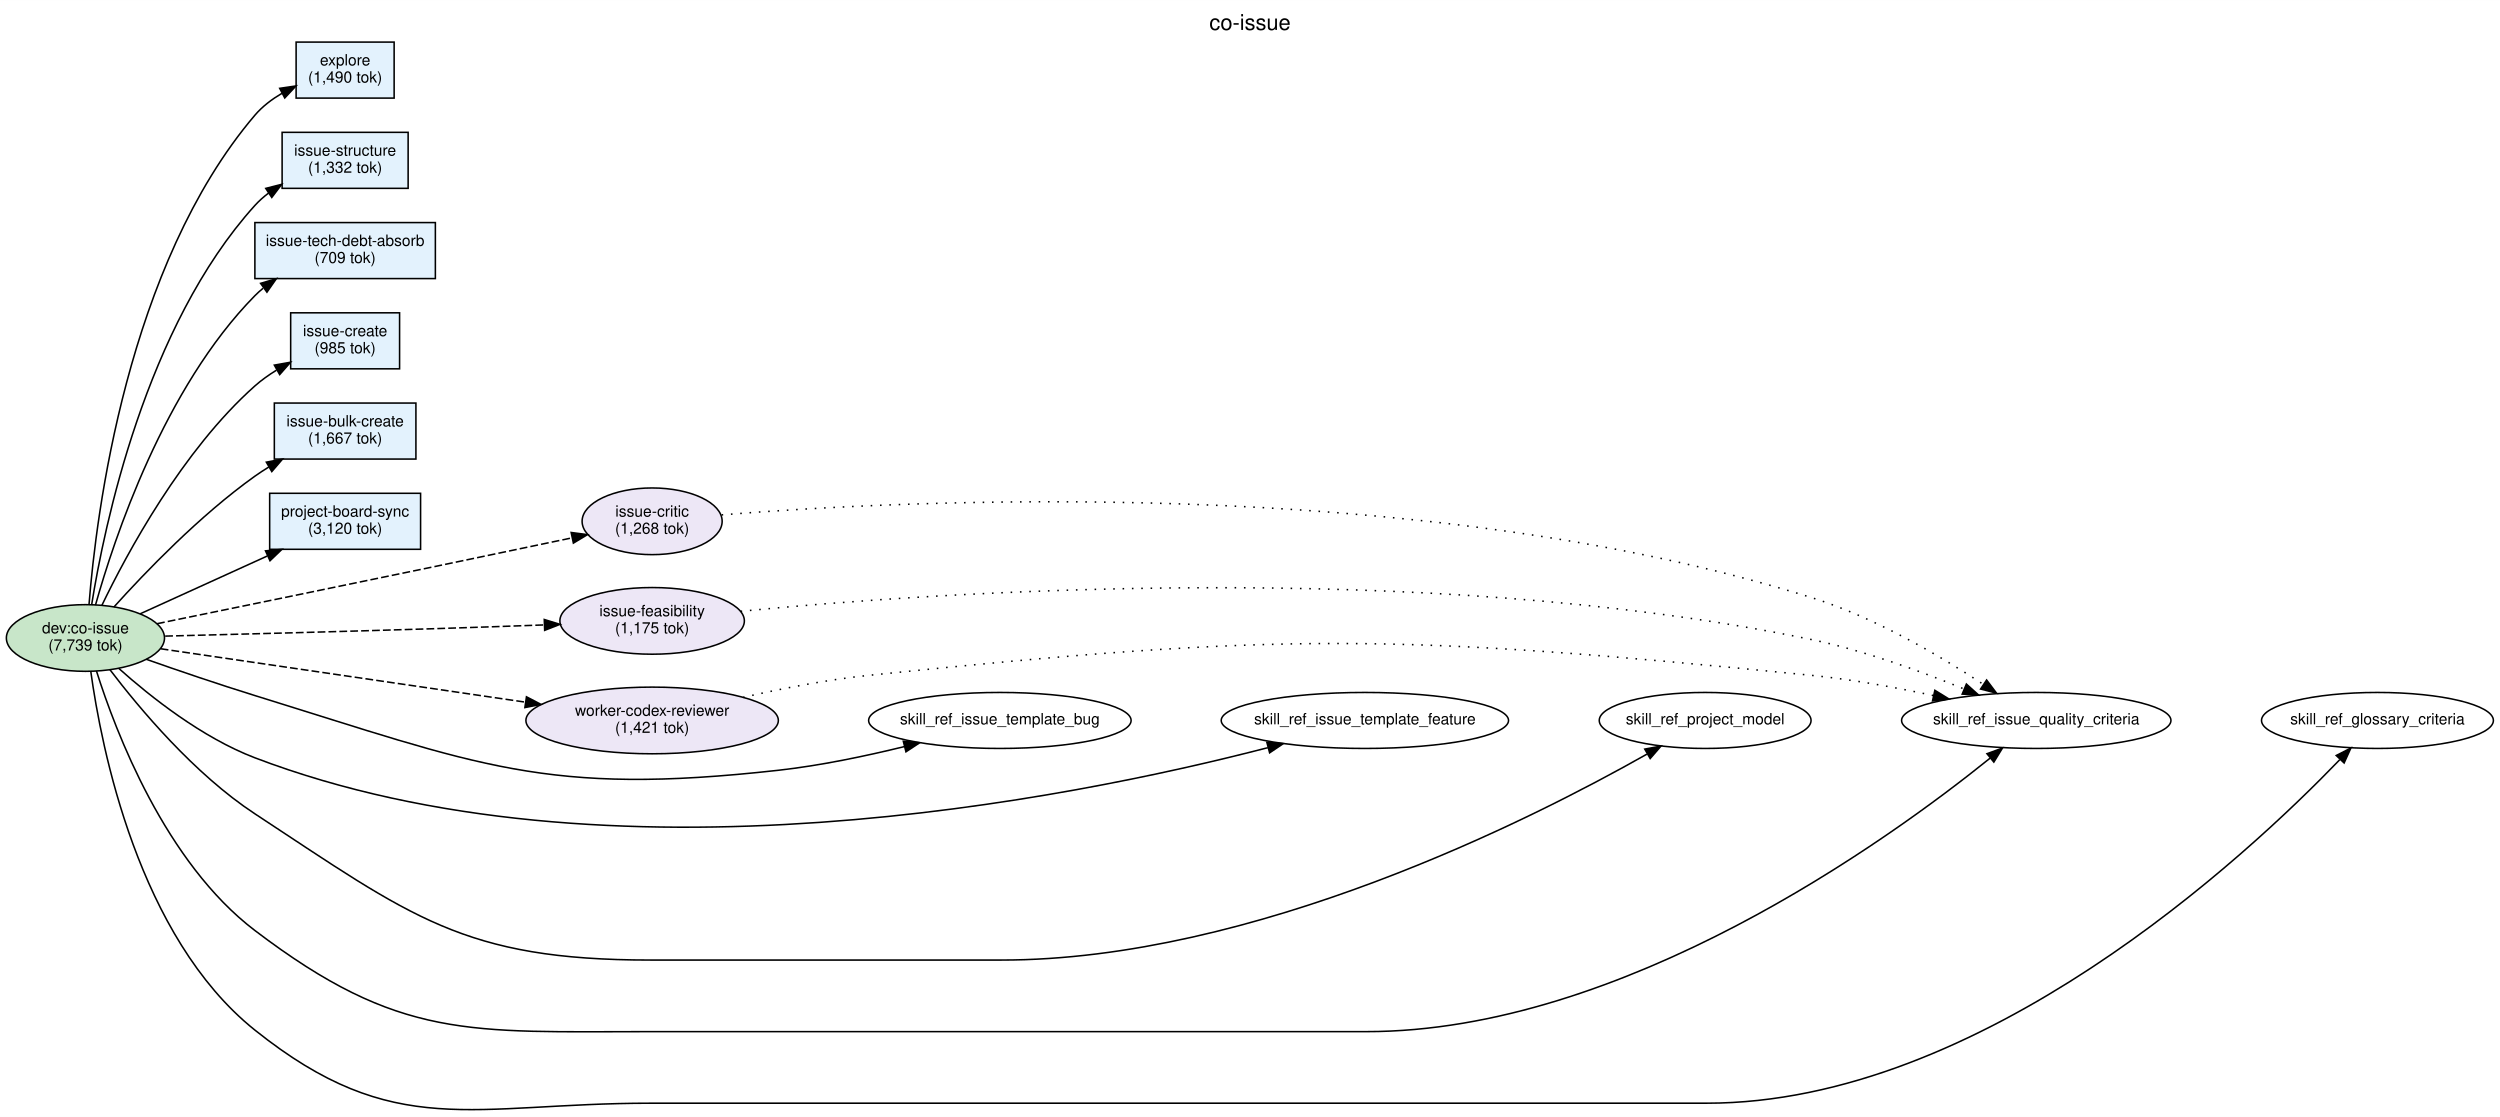
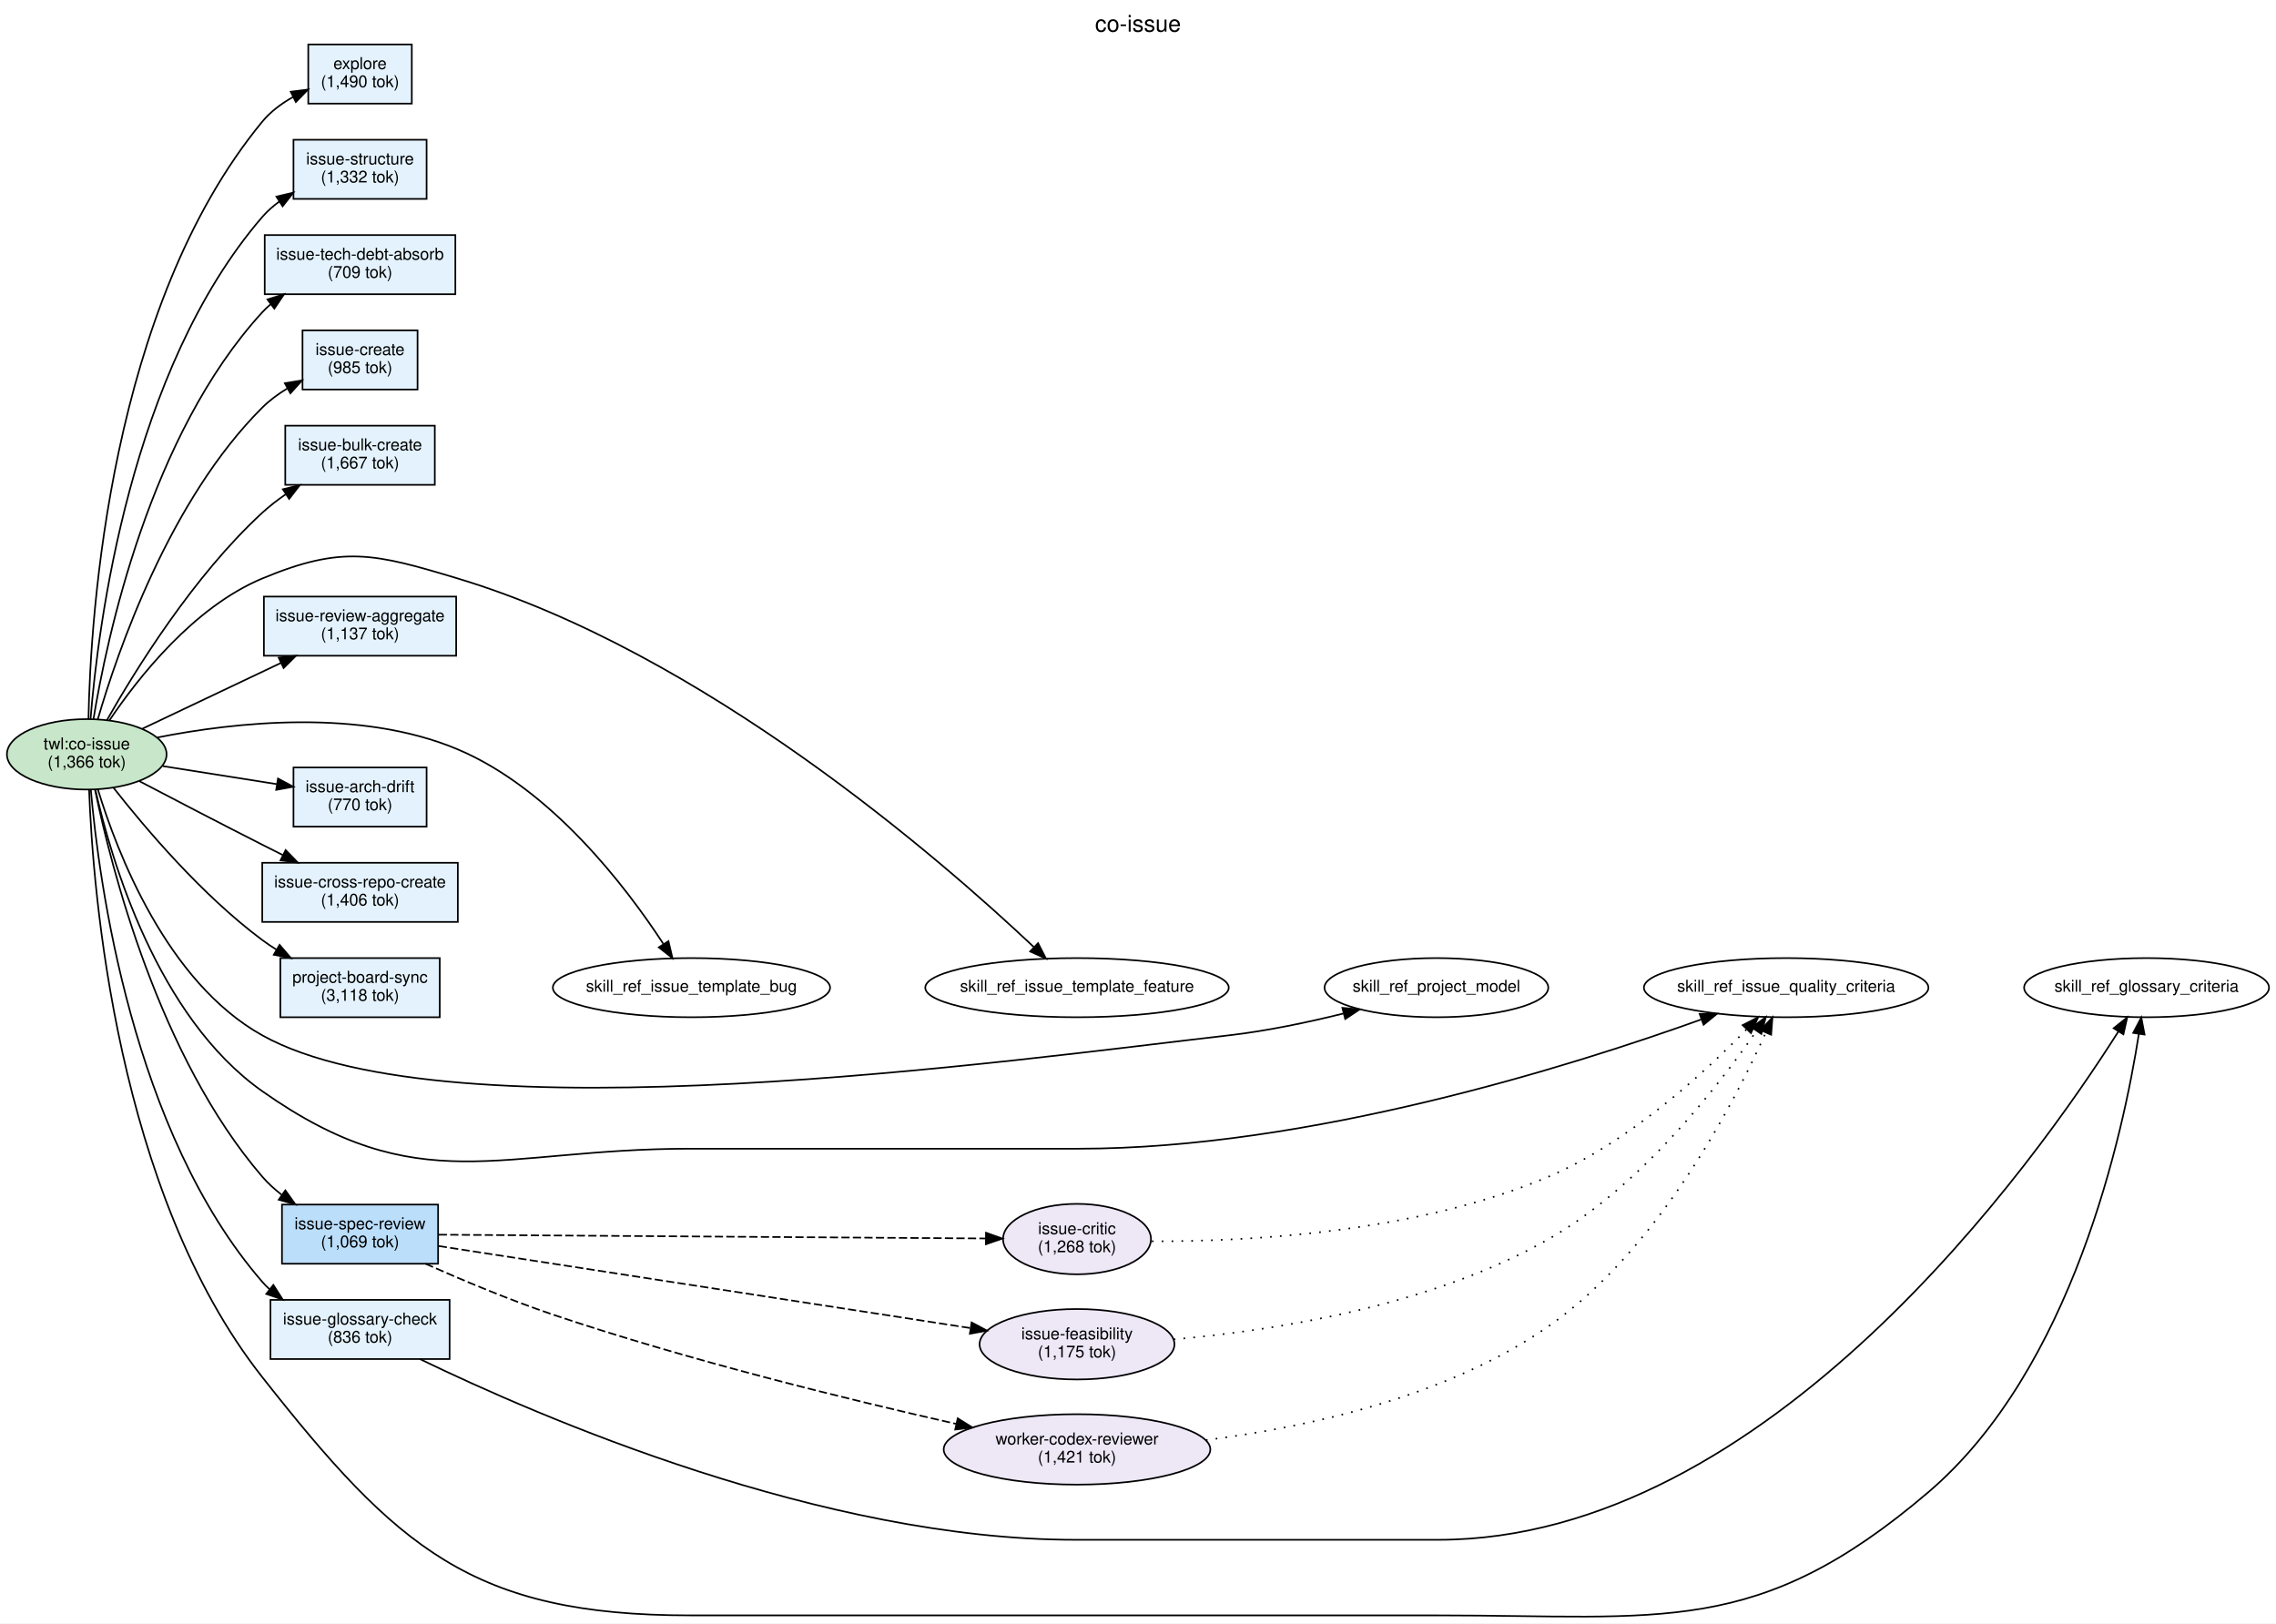
- <svg xmlns="http://www.w3.org/2000/svg" width="1607pt" height="718pt" viewBox="0.00 0.00 1606.81 717.81">
-   <g id="graph0" class="graph" transform="scale(1 1) rotate(0) translate(4 713.81)">
-     <polygon fill="white" stroke="transparent" points="-4,4 -4,-713.81 1602.81,-713.81 1602.81,4 -4,4" />
-     <text text-anchor="middle" x="799.41" y="-694.61" font-family="Helvetica,sans-Serif" font-size="14.00">co-issue</text>
+ <svg xmlns="http://www.w3.org/2000/svg" width="1385pt" height="988pt" viewBox="0.00 0.00 1384.94 987.86">
+   <g id="graph0" class="graph" transform="scale(1 1) rotate(0) translate(4 983.86)">
+     <polygon fill="white" stroke="transparent" points="-4,4 -4,-983.86 1380.94,-983.86 1380.94,4 -4,4" />
+     <text text-anchor="middle" x="688.47" y="-964.66" font-family="Helvetica,sans-Serif" font-size="14.00">co-issue</text>
    <g id="node1" class="node">
-       <ellipse fill="#c8e6c9" stroke="black" cx="50.91" cy="-303.81" rx="50.82" ry="21.43" />
-       <text text-anchor="middle" x="50.91" y="-306.81" font-family="Helvetica,sans-Serif" font-size="10.00">dev:co-issue</text>
-       <text text-anchor="middle" x="50.91" y="-295.81" font-family="Helvetica,sans-Serif" font-size="10.00">(7,739 tok)</text>
+       <ellipse fill="#c8e6c9" stroke="black" cx="48.79" cy="-524.86" rx="48.58" ry="21.43" />
+       <text text-anchor="middle" x="48.79" y="-527.86" font-family="Helvetica,sans-Serif" font-size="10.00">twl:co-issue</text>
+       <text text-anchor="middle" x="48.79" y="-516.86" font-family="Helvetica,sans-Serif" font-size="10.00">(1,366 tok)</text>
    </g>
    <g id="node2" class="node">
-       <polygon fill="#e3f2fd" stroke="black" points="258.32,-628.81 177.32,-628.81 177.32,-592.81 258.32,-592.81 258.32,-628.81" />
-       <text text-anchor="middle" x="217.82" y="-613.81" font-family="Helvetica,sans-Serif" font-size="10.00">issue-structure</text>
-       <text text-anchor="middle" x="217.82" y="-602.81" font-family="Helvetica,sans-Serif" font-size="10.00">(1,332 tok)</text>
+       <polygon fill="#e3f2fd" stroke="black" points="255.58,-898.86 174.58,-898.86 174.58,-862.86 255.58,-862.86 255.58,-898.86" />
+       <text text-anchor="middle" x="215.08" y="-883.86" font-family="Helvetica,sans-Serif" font-size="10.00">issue-structure</text>
+       <text text-anchor="middle" x="215.08" y="-872.86" font-family="Helvetica,sans-Serif" font-size="10.00">(1,332 tok)</text>
    </g>
    <g id="edge2" class="edge">
-       <path fill="none" stroke="black" d="M54.87,-324.97C62.91,-375.36 89.5,-504.05 159.82,-581.81 162.47,-584.73 165.48,-587.41 168.7,-589.84" />
-       <polygon fill="black" stroke="black" points="166.8,-592.78 177.07,-595.4 170.68,-586.95 166.8,-592.78" />
+       <path fill="none" stroke="black" d="M51.1,-546.34C55.62,-603.01 75.1,-758.55 155.58,-851.86 158.58,-855.33 162.09,-858.43 165.88,-861.19" />
+       <polygon fill="black" stroke="black" points="164.2,-864.27 174.52,-866.69 167.96,-858.37 164.2,-864.27" />
    </g>
    <g id="node3" class="node">
-       <polygon fill="#e3f2fd" stroke="black" points="252.82,-512.81 182.82,-512.81 182.82,-476.81 252.82,-476.81 252.82,-512.81" />
-       <text text-anchor="middle" x="217.82" y="-497.81" font-family="Helvetica,sans-Serif" font-size="10.00">issue-create</text>
-       <text text-anchor="middle" x="217.82" y="-486.81" font-family="Helvetica,sans-Serif" font-size="10.00">(985 tok)</text>
+       <polygon fill="#e3f2fd" stroke="black" points="250.08,-782.86 180.08,-782.86 180.08,-746.86 250.08,-746.86 250.08,-782.86" />
+       <text text-anchor="middle" x="215.08" y="-767.86" font-family="Helvetica,sans-Serif" font-size="10.00">issue-create</text>
+       <text text-anchor="middle" x="215.08" y="-756.86" font-family="Helvetica,sans-Serif" font-size="10.00">(985 tok)</text>
    </g>
    <g id="edge4" class="edge">
-       <path fill="none" stroke="black" d="M61.43,-324.69C77.56,-358.16 113.11,-424.26 159.82,-465.81 164.02,-469.54 168.79,-472.93 173.74,-475.97" />
-       <polygon fill="black" stroke="black" points="172.32,-479.19 182.75,-481.06 175.76,-473.1 172.32,-479.19" />
+       <path fill="none" stroke="black" d="M55.49,-546.12C67.54,-587.52 99.24,-679.77 155.58,-735.86 160.06,-740.32 165.37,-744.21 170.93,-747.57" />
+       <polygon fill="black" stroke="black" points="169.33,-750.69 179.79,-752.42 172.7,-744.55 169.33,-750.69" />
    </g>
    <g id="node4" class="node">
-       <polygon fill="#e3f2fd" stroke="black" points="263.32,-454.81 172.32,-454.81 172.32,-418.81 263.32,-418.81 263.32,-454.81" />
-       <text text-anchor="middle" x="217.82" y="-439.81" font-family="Helvetica,sans-Serif" font-size="10.00">issue-bulk-create</text>
-       <text text-anchor="middle" x="217.82" y="-428.81" font-family="Helvetica,sans-Serif" font-size="10.00">(1,667 tok)</text>
+       <polygon fill="#e3f2fd" stroke="black" points="260.58,-724.86 169.58,-724.86 169.58,-688.86 260.58,-688.86 260.58,-724.86" />
+       <text text-anchor="middle" x="215.08" y="-709.86" font-family="Helvetica,sans-Serif" font-size="10.00">issue-bulk-create</text>
+       <text text-anchor="middle" x="215.08" y="-698.86" font-family="Helvetica,sans-Serif" font-size="10.00">(1,667 tok)</text>
    </g>
    <g id="edge5" class="edge">
-       <path fill="none" stroke="black" d="M69.14,-323.64C89.29,-346.02 124.43,-382.6 159.82,-407.81 162.67,-409.83 165.67,-411.8 168.76,-413.69" />
-       <polygon fill="black" stroke="black" points="167.18,-416.82 177.59,-418.8 170.69,-410.76 167.18,-416.82" />
+       <path fill="none" stroke="black" d="M61.06,-545.65C78.34,-576.13 113.79,-633.46 155.58,-671.86 159.94,-675.86 164.82,-679.63 169.86,-683.11" />
+       <polygon fill="black" stroke="black" points="168.13,-686.16 178.42,-688.68 171.95,-680.29 168.13,-686.16" />
    </g>
    <g id="node5" class="node">
-       <polygon fill="#e3f2fd" stroke="black" points="275.82,-570.81 159.82,-570.81 159.82,-534.81 275.82,-534.81 275.82,-570.81" />
-       <text text-anchor="middle" x="217.82" y="-555.81" font-family="Helvetica,sans-Serif" font-size="10.00">issue-tech-debt-absorb</text>
-       <text text-anchor="middle" x="217.82" y="-544.81" font-family="Helvetica,sans-Serif" font-size="10.00">(709 tok)</text>
+       <polygon fill="#e3f2fd" stroke="black" points="273.08,-840.86 157.08,-840.86 157.08,-804.86 273.08,-804.86 273.08,-840.86" />
+       <text text-anchor="middle" x="215.08" y="-825.86" font-family="Helvetica,sans-Serif" font-size="10.00">issue-tech-debt-absorb</text>
+       <text text-anchor="middle" x="215.08" y="-814.86" font-family="Helvetica,sans-Serif" font-size="10.00">(709 tok)</text>
    </g>
    <g id="edge3" class="edge">
-       <path fill="none" stroke="black" d="M57.36,-324.94C69.3,-367.5 101.45,-464.57 159.82,-523.81 161.47,-525.48 163.23,-527.07 165.08,-528.59" />
-       <polygon fill="black" stroke="black" points="163.48,-531.75 173.64,-534.74 167.57,-526.06 163.48,-531.75" />
+       <path fill="none" stroke="black" d="M52.84,-546.11C60.92,-595.48 87.2,-719.36 155.58,-793.86 157.14,-795.55 158.82,-797.16 160.59,-798.69" />
+       <polygon fill="black" stroke="black" points="158.74,-801.68 168.85,-804.85 162.93,-796.07 158.74,-801.68" />
    </g>
    <g id="node6" class="node">
-       <polygon fill="#e3f2fd" stroke="black" points="266.32,-396.81 169.32,-396.81 169.32,-360.81 266.32,-360.81 266.32,-396.81" />
-       <text text-anchor="middle" x="217.82" y="-381.81" font-family="Helvetica,sans-Serif" font-size="10.00">project-board-sync</text>
-       <text text-anchor="middle" x="217.82" y="-370.81" font-family="Helvetica,sans-Serif" font-size="10.00">(3,120 tok)</text>
+       <polygon fill="#bbdefb" stroke="black" points="262.58,-250.86 167.58,-250.86 167.58,-214.86 262.58,-214.86 262.58,-250.86" />
+       <text text-anchor="middle" x="215.08" y="-235.86" font-family="Helvetica,sans-Serif" font-size="10.00">issue-spec-review</text>
+       <text text-anchor="middle" x="215.08" y="-224.86" font-family="Helvetica,sans-Serif" font-size="10.00">(1,069 tok)</text>
    </g>
    <g id="edge6" class="edge">
-       <path fill="none" stroke="black" d="M86.08,-319.35C109.69,-330.08 141.46,-344.53 167.77,-356.5" />
-       <polygon fill="black" stroke="black" points="166.64,-359.83 177.19,-360.78 169.53,-353.45 166.64,-359.83" />
+       <path fill="none" stroke="black" d="M53.79,-503.48C63.6,-456.13 92.76,-340.79 155.58,-267.86 159.02,-263.87 163.03,-260.21 167.3,-256.88" />
+       <polygon fill="black" stroke="black" points="169.63,-259.53 175.78,-250.91 165.59,-253.81 169.63,-259.53" />
    </g>
    <g id="node7" class="node">
-       <polygon fill="#e3f2fd" stroke="black" points="249.32,-686.81 186.32,-686.81 186.32,-650.81 249.32,-650.81 249.32,-686.81" />
-       <text text-anchor="middle" x="217.82" y="-671.81" font-family="Helvetica,sans-Serif" font-size="10.00">explore</text>
-       <text text-anchor="middle" x="217.82" y="-660.81" font-family="Helvetica,sans-Serif" font-size="10.00">(1,490 tok)</text>
+       <polygon fill="#e3f2fd" stroke="black" points="273.58,-620.86 156.58,-620.86 156.58,-584.86 273.58,-584.86 273.58,-620.86" />
+       <text text-anchor="middle" x="215.08" y="-605.86" font-family="Helvetica,sans-Serif" font-size="10.00">issue-review-aggregate</text>
+       <text text-anchor="middle" x="215.08" y="-594.86" font-family="Helvetica,sans-Serif" font-size="10.00">(1,137 tok)</text>
+     </g>
+     <g id="edge7" class="edge">
+       <path fill="none" stroke="black" d="M82.64,-540.45C106.77,-551.91 139.89,-567.63 166.85,-580.43" />
+       <polygon fill="black" stroke="black" points="165.57,-583.7 176.11,-584.83 168.57,-577.38 165.57,-583.7" />
+     </g>
+     <g id="node8" class="node">
+       <polygon fill="#e3f2fd" stroke="black" points="269.58,-192.86 160.58,-192.86 160.58,-156.86 269.58,-156.86 269.58,-192.86" />
+       <text text-anchor="middle" x="215.08" y="-177.86" font-family="Helvetica,sans-Serif" font-size="10.00">issue-glossary-check</text>
+       <text text-anchor="middle" x="215.08" y="-166.86" font-family="Helvetica,sans-Serif" font-size="10.00">(836 tok)</text>
+     </g>
+     <g id="edge8" class="edge">
+       <path fill="none" stroke="black" d="M51.26,-503.35C56.14,-447.38 76.38,-295.17 155.58,-203.86 156.92,-202.31 158.36,-200.85 159.87,-199.45" />
+       <polygon fill="black" stroke="black" points="162.34,-201.97 168.04,-193.04 158.01,-196.46 162.34,-201.97" />
+     </g>
+     <g id="node9" class="node">
+       <polygon fill="#e3f2fd" stroke="black" points="255.58,-516.86 174.58,-516.86 174.58,-480.86 255.58,-480.86 255.58,-516.86" />
+       <text text-anchor="middle" x="215.08" y="-501.86" font-family="Helvetica,sans-Serif" font-size="10.00">issue-arch-drift</text>
+       <text text-anchor="middle" x="215.08" y="-490.86" font-family="Helvetica,sans-Serif" font-size="10.00">(770 tok)</text>
+     </g>
+     <g id="edge9" class="edge">
+       <path fill="none" stroke="black" d="M95.12,-517.68C116.6,-514.28 142.32,-510.21 164.34,-506.73" />
+       <polygon fill="black" stroke="black" points="165.16,-510.14 174.49,-505.12 164.06,-503.23 165.16,-510.14" />
+     </g>
+     <g id="node10" class="node">
+       <polygon fill="#e3f2fd" stroke="black" points="274.58,-458.86 155.58,-458.86 155.58,-422.86 274.58,-422.86 274.58,-458.86" />
+       <text text-anchor="middle" x="215.08" y="-443.86" font-family="Helvetica,sans-Serif" font-size="10.00">issue-cross-repo-create</text>
+       <text text-anchor="middle" x="215.08" y="-432.86" font-family="Helvetica,sans-Serif" font-size="10.00">(1,406 tok)</text>
+     </g>
+     <g id="edge10" class="edge">
+       <path fill="none" stroke="black" d="M80.72,-508.57C101.77,-497.54 130.29,-482.69 155.58,-469.86 159.61,-467.81 163.81,-465.7 168.02,-463.59" />
+       <polygon fill="black" stroke="black" points="169.82,-466.6 177.2,-459 166.69,-460.34 169.82,-466.6" />
+     </g>
+     <g id="node11" class="node">
+       <polygon fill="#e3f2fd" stroke="black" points="263.58,-400.86 166.58,-400.86 166.58,-364.86 263.58,-364.86 263.58,-400.86" />
+       <text text-anchor="middle" x="215.08" y="-385.86" font-family="Helvetica,sans-Serif" font-size="10.00">project-board-sync</text>
+       <text text-anchor="middle" x="215.08" y="-374.86" font-family="Helvetica,sans-Serif" font-size="10.00">(3,118 tok)</text>
+     </g>
+     <g id="edge11" class="edge">
+       <path fill="none" stroke="black" d="M65.17,-504.39C84.3,-480 118.92,-439.11 155.58,-411.86 158.35,-409.8 161.28,-407.82 164.31,-405.93" />
+       <polygon fill="black" stroke="black" points="166.13,-408.92 173.01,-400.86 162.6,-402.87 166.13,-408.92" />
+     </g>
+     <g id="node12" class="node">
+       <polygon fill="#e3f2fd" stroke="black" points="246.58,-956.86 183.58,-956.86 183.58,-920.86 246.58,-920.86 246.58,-956.86" />
+       <text text-anchor="middle" x="215.08" y="-941.86" font-family="Helvetica,sans-Serif" font-size="10.00">explore</text>
+       <text text-anchor="middle" x="215.08" y="-930.86" font-family="Helvetica,sans-Serif" font-size="10.00">(1,490 tok)</text>
    </g>
    <g id="edge1" class="edge">
-       <path fill="none" stroke="black" d="M53.22,-325.41C57.79,-383.16 77.59,-543.25 159.82,-639.81 164.62,-645.44 170.79,-650.11 177.29,-653.93" />
-       <polygon fill="black" stroke="black" points="175.77,-657.09 186.25,-658.63 179.02,-650.89 175.77,-657.09" />
+       <path fill="none" stroke="black" d="M49.83,-546.35C51.06,-609.53 62.77,-797.26 155.58,-909.86 160.65,-916.01 167.35,-920.97 174.4,-924.92" />
+       <polygon fill="black" stroke="black" points="172.91,-928.09 183.42,-929.42 176.03,-921.83 172.91,-928.09" />
    </g>
-     <g id="node8" class="node">
-       <ellipse fill="#ede7f6" stroke="black" cx="415.14" cy="-378.81" rx="45.01" ry="21.43" />
-       <text text-anchor="middle" x="415.14" y="-381.81" font-family="Helvetica,sans-Serif" font-size="10.00">issue-critic</text>
-       <text text-anchor="middle" x="415.14" y="-370.81" font-family="Helvetica,sans-Serif" font-size="10.00">(1,268 tok)</text>
+     <g id="node16" class="node">
+       <ellipse fill="none" stroke="black" cx="416.76" cy="-382.86" rx="84.36" ry="18" />
+       <text text-anchor="middle" x="416.76" y="-380.36" font-family="Helvetica,sans-Serif" font-size="10.00">skill_ref_issue_template_bug</text>
    </g>
-     <g id="edge7" class="edge">
-       <path fill="none" stroke="black" stroke-dasharray="5,2" d="M96.95,-313C142.18,-322.25 213.85,-336.94 275.82,-349.81 304.88,-355.84 337.35,-362.64 363.53,-368.14" />
-       <polygon fill="black" stroke="black" points="363.09,-371.63 373.6,-370.26 364.53,-364.78 363.09,-371.63" />
+     <g id="edge12" class="edge">
+       <path fill="none" stroke="black" d="M91.89,-535.13C138.56,-544.36 215.07,-552.97 274.58,-527.86 331.48,-503.84 376.81,-444.43 399.62,-409.57" />
+       <polygon fill="black" stroke="black" points="402.76,-411.16 405.19,-400.85 396.86,-407.39 402.76,-411.16" />
    </g>
-     <g id="node9" class="node">
-       <ellipse fill="#ede7f6" stroke="black" cx="415.14" cy="-314.81" rx="59.29" ry="21.43" />
-       <text text-anchor="middle" x="415.14" y="-317.81" font-family="Helvetica,sans-Serif" font-size="10.00">issue-feasibility</text>
-       <text text-anchor="middle" x="415.14" y="-306.81" font-family="Helvetica,sans-Serif" font-size="10.00">(1,175 tok)</text>
+     <g id="node17" class="node">
+       <ellipse fill="none" stroke="black" cx="651.36" cy="-382.86" rx="92.34" ry="18" />
+       <text text-anchor="middle" x="651.36" y="-380.36" font-family="Helvetica,sans-Serif" font-size="10.00">skill_ref_issue_template_feature</text>
    </g>
-     <g id="edge8" class="edge">
-       <path fill="none" stroke="black" stroke-dasharray="5,2" d="M102.16,-305.02C147.54,-306.15 216.16,-307.93 275.82,-309.81 298.63,-310.52 323.55,-311.4 345.87,-312.21" />
-       <polygon fill="black" stroke="black" points="345.81,-315.71 355.93,-312.58 346.07,-308.72 345.81,-315.71" />
+     <g id="edge13" class="edge">
+       <path fill="none" stroke="black" d="M62.49,-545.37C79.84,-571.2 113.64,-614.34 155.58,-631.86 204.39,-652.23 223.94,-647.11 274.58,-631.86 423.8,-586.9 568.25,-461.22 625.06,-407.6" />
+       <polygon fill="black" stroke="black" points="627.66,-409.96 632.48,-400.53 622.83,-404.89 627.66,-409.96" />
    </g>
-     <g id="node10" class="node">
-       <ellipse fill="#ede7f6" stroke="black" cx="415.14" cy="-250.81" rx="81.13" ry="21.43" />
-       <text text-anchor="middle" x="415.14" y="-253.81" font-family="Helvetica,sans-Serif" font-size="10.00">worker-codex-reviewer</text>
-       <text text-anchor="middle" x="415.14" y="-242.81" font-family="Helvetica,sans-Serif" font-size="10.00">(1,421 tok)</text>
+     <g id="node18" class="node">
+       <ellipse fill="none" stroke="black" cx="870.06" cy="-382.86" rx="68.07" ry="18" />
+       <text text-anchor="middle" x="870.06" y="-380.36" font-family="Helvetica,sans-Serif" font-size="10.00">skill_ref_project_model</text>
    </g>
-     <g id="edge9" class="edge">
-       <path fill="none" stroke="black" stroke-dasharray="5,2" d="M99.27,-296.88C158.79,-288.17 261.87,-273.09 333.82,-262.56" />
-       <polygon fill="black" stroke="black" points="334.37,-266.02 343.76,-261.11 333.35,-259.09 334.37,-266.02" />
+     <g id="edge14" class="edge">
+       <path fill="none" stroke="black" d="M55.52,-503.66C67.11,-465.53 97.34,-386.31 155.58,-353.86 269.76,-290.23 613.91,-339.02 743.78,-353.86 766.85,-356.49 791.86,-361.77 813.42,-367.12" />
+       <polygon fill="black" stroke="black" points="812.83,-370.58 823.39,-369.65 814.56,-363.79 812.83,-370.58" />
    </g>
-     <g id="node11" class="node">
-       <ellipse fill="none" stroke="black" cx="638.64" cy="-250.81" rx="84.36" ry="18" />
-       <text text-anchor="middle" x="638.64" y="-248.31" font-family="Helvetica,sans-Serif" font-size="10.00">skill_ref_issue_template_bug</text>
+     <g id="node19" class="node">
+       <ellipse fill="none" stroke="black" cx="1082.88" cy="-382.86" rx="86.57" ry="18" />
+       <text text-anchor="middle" x="1082.88" y="-380.36" font-family="Helvetica,sans-Serif" font-size="10.00">skill_ref_issue_quality_criteria</text>
    </g>
-     <g id="edge10" class="edge">
-       <path fill="none" stroke="black" d="M89.93,-290.14C110.52,-282.89 136.45,-274.03 159.82,-266.81 304.21,-222.18 346.27,-202 496.46,-218.81 523.24,-221.8 552.35,-227.9 577.15,-233.98" />
-       <polygon fill="black" stroke="black" points="576.58,-237.45 587.13,-236.49 578.28,-230.66 576.58,-237.45" />
+     <g id="edge15" class="edge">
+       <path fill="none" stroke="black" d="M54,-503.48C63.64,-460.73 91.59,-364.97 155.58,-319.86 250.94,-252.63 299.08,-284.86 415.76,-284.86 415.76,-284.86 415.76,-284.86 652.36,-284.86 792.27,-284.86 951.54,-334.89 1031.07,-363.46" />
+       <polygon fill="black" stroke="black" points="1030.23,-366.88 1040.83,-367 1032.62,-360.3 1030.23,-366.88" />
    </g>
-     <g id="node12" class="node">
-       <ellipse fill="none" stroke="black" cx="873.24" cy="-250.81" rx="92.34" ry="18" />
-       <text text-anchor="middle" x="873.24" y="-248.31" font-family="Helvetica,sans-Serif" font-size="10.00">skill_ref_issue_template_feature</text>
+     <g id="node20" class="node">
+       <ellipse fill="none" stroke="black" cx="1302.18" cy="-382.86" rx="74.52" ry="18" />
+       <text text-anchor="middle" x="1302.18" y="-380.36" font-family="Helvetica,sans-Serif" font-size="10.00">skill_ref_glossary_criteria</text>
    </g>
-     <g id="edge11" class="edge">
-       <path fill="none" stroke="black" d="M72.31,-284.29C92.7,-266.06 125.85,-239.76 159.82,-226.81 386.68,-140.31 684.23,-200.48 810.89,-233.32" />
-       <polygon fill="black" stroke="black" points="810.24,-236.77 820.8,-235.93 812.02,-230 810.24,-236.77" />
+     <g id="edge16" class="edge">
+       <path fill="none" stroke="black" d="M50.21,-503.46C52.49,-441.39 66.8,-258.54 155.58,-145.86 237.5,-41.87 283.38,-0.86 415.76,-0.86 415.76,-0.86 415.76,-0.86 871.06,-0.86 1007.79,-0.86 1065.36,12.83 1169.42,-75.86 1257.07,-150.57 1288.02,-294.09 1297.49,-354.72" />
+       <polygon fill="black" stroke="black" points="1294.04,-355.34 1298.97,-364.71 1300.97,-354.31 1294.04,-355.34" />
    </g>
    <g id="node13" class="node">
-       <ellipse fill="none" stroke="black" cx="1091.94" cy="-250.81" rx="68.07" ry="18" />
-       <text text-anchor="middle" x="1091.94" y="-248.31" font-family="Helvetica,sans-Serif" font-size="10.00">skill_ref_project_model</text>
+       <ellipse fill="#ede7f6" stroke="black" cx="651.36" cy="-229.86" rx="45.01" ry="21.43" />
+       <text text-anchor="middle" x="651.36" y="-232.86" font-family="Helvetica,sans-Serif" font-size="10.00">issue-critic</text>
+       <text text-anchor="middle" x="651.36" y="-221.86" font-family="Helvetica,sans-Serif" font-size="10.00">(1,268 tok)</text>
    </g>
-     <g id="edge12" class="edge">
-       <path fill="none" stroke="black" d="M66.55,-283.57C85.52,-258.63 120.83,-216.42 159.82,-190.81 260.54,-124.64 293.64,-96.81 414.14,-96.81 414.14,-96.81 414.14,-96.81 639.64,-96.81 801.6,-96.81 979.58,-186.74 1054.51,-229.16" />
-       <polygon fill="black" stroke="black" points="1053.13,-232.4 1063.55,-234.33 1056.61,-226.32 1053.13,-232.4" />
+     <g id="edge17" class="edge">
+       <path fill="none" stroke="black" stroke-dasharray="5,2" d="M262.97,-232.53C344.01,-231.97 509.82,-230.83 595.86,-230.23" />
+       <polygon fill="black" stroke="black" points="595.97,-233.73 605.94,-230.16 595.92,-226.73 595.97,-233.73" />
    </g>
    <g id="node14" class="node">
-       <ellipse fill="none" stroke="black" cx="1304.76" cy="-250.81" rx="86.57" ry="18" />
-       <text text-anchor="middle" x="1304.76" y="-248.31" font-family="Helvetica,sans-Serif" font-size="10.00">skill_ref_issue_quality_criteria</text>
+       <ellipse fill="#ede7f6" stroke="black" cx="651.36" cy="-165.86" rx="59.29" ry="21.43" />
+       <text text-anchor="middle" x="651.36" y="-168.86" font-family="Helvetica,sans-Serif" font-size="10.00">issue-feasibility</text>
+       <text text-anchor="middle" x="651.36" y="-157.86" font-family="Helvetica,sans-Serif" font-size="10.00">(1,175 tok)</text>
    </g>
-     <g id="edge13" class="edge">
-       <path fill="none" stroke="black" d="M57.99,-282.63C70.36,-243.42 102.3,-159.53 159.82,-115.81 252.7,-45.21 297.48,-50.81 414.14,-50.81 414.14,-50.81 414.14,-50.81 874.24,-50.81 1039.1,-50.81 1209.1,-173.4 1275.13,-226.62" />
-       <polygon fill="black" stroke="black" points="1273.06,-229.45 1283.03,-233.06 1277.49,-224.03 1273.06,-229.45" />
+     <g id="edge18" class="edge">
+       <path fill="none" stroke="black" stroke-dasharray="5,2" d="M262.97,-225.62C341.13,-213.56 498.18,-189.33 586.42,-175.72" />
+       <polygon fill="black" stroke="black" points="587.22,-179.14 596.57,-174.15 586.15,-172.22 587.22,-179.14" />
    </g>
    <g id="node15" class="node">
-       <ellipse fill="none" stroke="black" cx="1524.05" cy="-250.81" rx="74.52" ry="18" />
-       <text text-anchor="middle" x="1524.05" y="-248.31" font-family="Helvetica,sans-Serif" font-size="10.00">skill_ref_glossary_criteria</text>
+       <ellipse fill="#ede7f6" stroke="black" cx="651.36" cy="-101.86" rx="81.13" ry="21.43" />
+       <text text-anchor="middle" x="651.36" y="-104.86" font-family="Helvetica,sans-Serif" font-size="10.00">worker-codex-reviewer</text>
+       <text text-anchor="middle" x="651.36" y="-93.86" font-family="Helvetica,sans-Serif" font-size="10.00">(1,421 tok)</text>
    </g>
-     <g id="edge14" class="edge">
-       <path fill="none" stroke="black" d="M54.32,-282.55C61.08,-233.43 84.92,-111.69 159.82,-51.81 249.6,19.97 299.2,-4.81 414.14,-4.81 414.14,-4.81 414.14,-4.81 1092.94,-4.81 1269.48,-4.81 1439.38,-162.9 1499.84,-225.61" />
-       <polygon fill="black" stroke="black" points="1497.55,-228.29 1506.99,-233.11 1502.62,-223.46 1497.55,-228.29" />
+     <g id="edge19" class="edge">
+       <path fill="none" stroke="black" stroke-dasharray="5,2" d="M254.9,-214.85C277.3,-204.89 306.18,-192.76 332.58,-183.86 415.22,-155.98 512.64,-132.13 577.62,-117.45" />
+       <polygon fill="black" stroke="black" points="578.77,-120.78 587.76,-115.17 577.24,-113.95 578.77,-120.78" />
    </g>
-     <g id="edge15" class="edge">
-       <path fill="none" stroke="black" stroke-dasharray="1,5" d="M459.8,-382.93C576.6,-392.48 904.74,-409.62 1160.23,-329.81 1200.65,-317.18 1242.6,-292.52 1270.63,-274.09" />
-       <polygon fill="black" stroke="black" points="1272.85,-276.82 1279.22,-268.35 1268.97,-271 1272.85,-276.82" />
+     <g id="edge20" class="edge">
+       <path fill="none" stroke="black" d="M251.63,-156.79C324.46,-121.5 496.69,-46.86 650.36,-46.86 650.36,-46.86 650.36,-46.86 871.06,-46.86 1071.79,-46.86 1234.83,-276.92 1285.11,-356.31" />
+       <polygon fill="black" stroke="black" points="1282.15,-358.17 1290.42,-364.79 1288.08,-354.46 1282.15,-358.17" />
    </g>
-     <g id="edge16" class="edge">
-       <path fill="none" stroke="black" stroke-dasharray="1,5" d="M472,-320.96C596.94,-333.21 907.85,-355.17 1160.23,-302.81 1194,-295.8 1230.53,-282.47 1258.29,-271.07" />
-       <polygon fill="black" stroke="black" points="1259.85,-274.21 1267.72,-267.13 1257.15,-267.75 1259.85,-274.21" />
+     <g id="edge21" class="edge">
+       <path fill="none" stroke="black" stroke-dasharray="1,5" d="M696.92,-228.51C754.89,-228.36 858.21,-233.61 938.35,-267.86 986.72,-288.52 1032.27,-330.21 1058.61,-357.31" />
+       <polygon fill="black" stroke="black" points="1056.39,-360.06 1065.83,-364.87 1061.45,-355.22 1056.39,-360.06" />
    </g>
-     <g id="edge17" class="edge">
-       <path fill="none" stroke="black" stroke-dasharray="1,5" d="M473.6,-265.63C498.3,-271.28 527.61,-277.02 554.46,-279.81 822.25,-307.58 892.33,-306.6 1160.23,-279.81 1186.13,-277.22 1214.27,-272.06 1238.72,-266.8" />
-       <polygon fill="black" stroke="black" points="1239.58,-270.2 1248.6,-264.63 1238.08,-263.36 1239.58,-270.2" />
+     <g id="edge22" class="edge">
+       <path fill="none" stroke="black" stroke-dasharray="1,5" d="M710.21,-168.83C770.67,-174.13 866.55,-188.87 938.35,-229.86 993.81,-261.52 1040.63,-321.58 1064.63,-356.28" />
+       <polygon fill="black" stroke="black" points="1061.99,-358.64 1070.5,-364.94 1067.78,-354.7 1061.99,-358.64" />
+     </g>
+     <g id="edge23" class="edge">
+       <path fill="none" stroke="black" stroke-dasharray="1,5" d="M729.78,-107.54C791.07,-115.29 876.37,-133.6 938.35,-176.86 1004.81,-223.24 1050.45,-310.92 1070.45,-355.44" />
+       <polygon fill="black" stroke="black" points="1067.32,-357.01 1074.54,-364.76 1073.73,-354.2 1067.32,-357.01" />
    </g>
  </g>
</svg>
